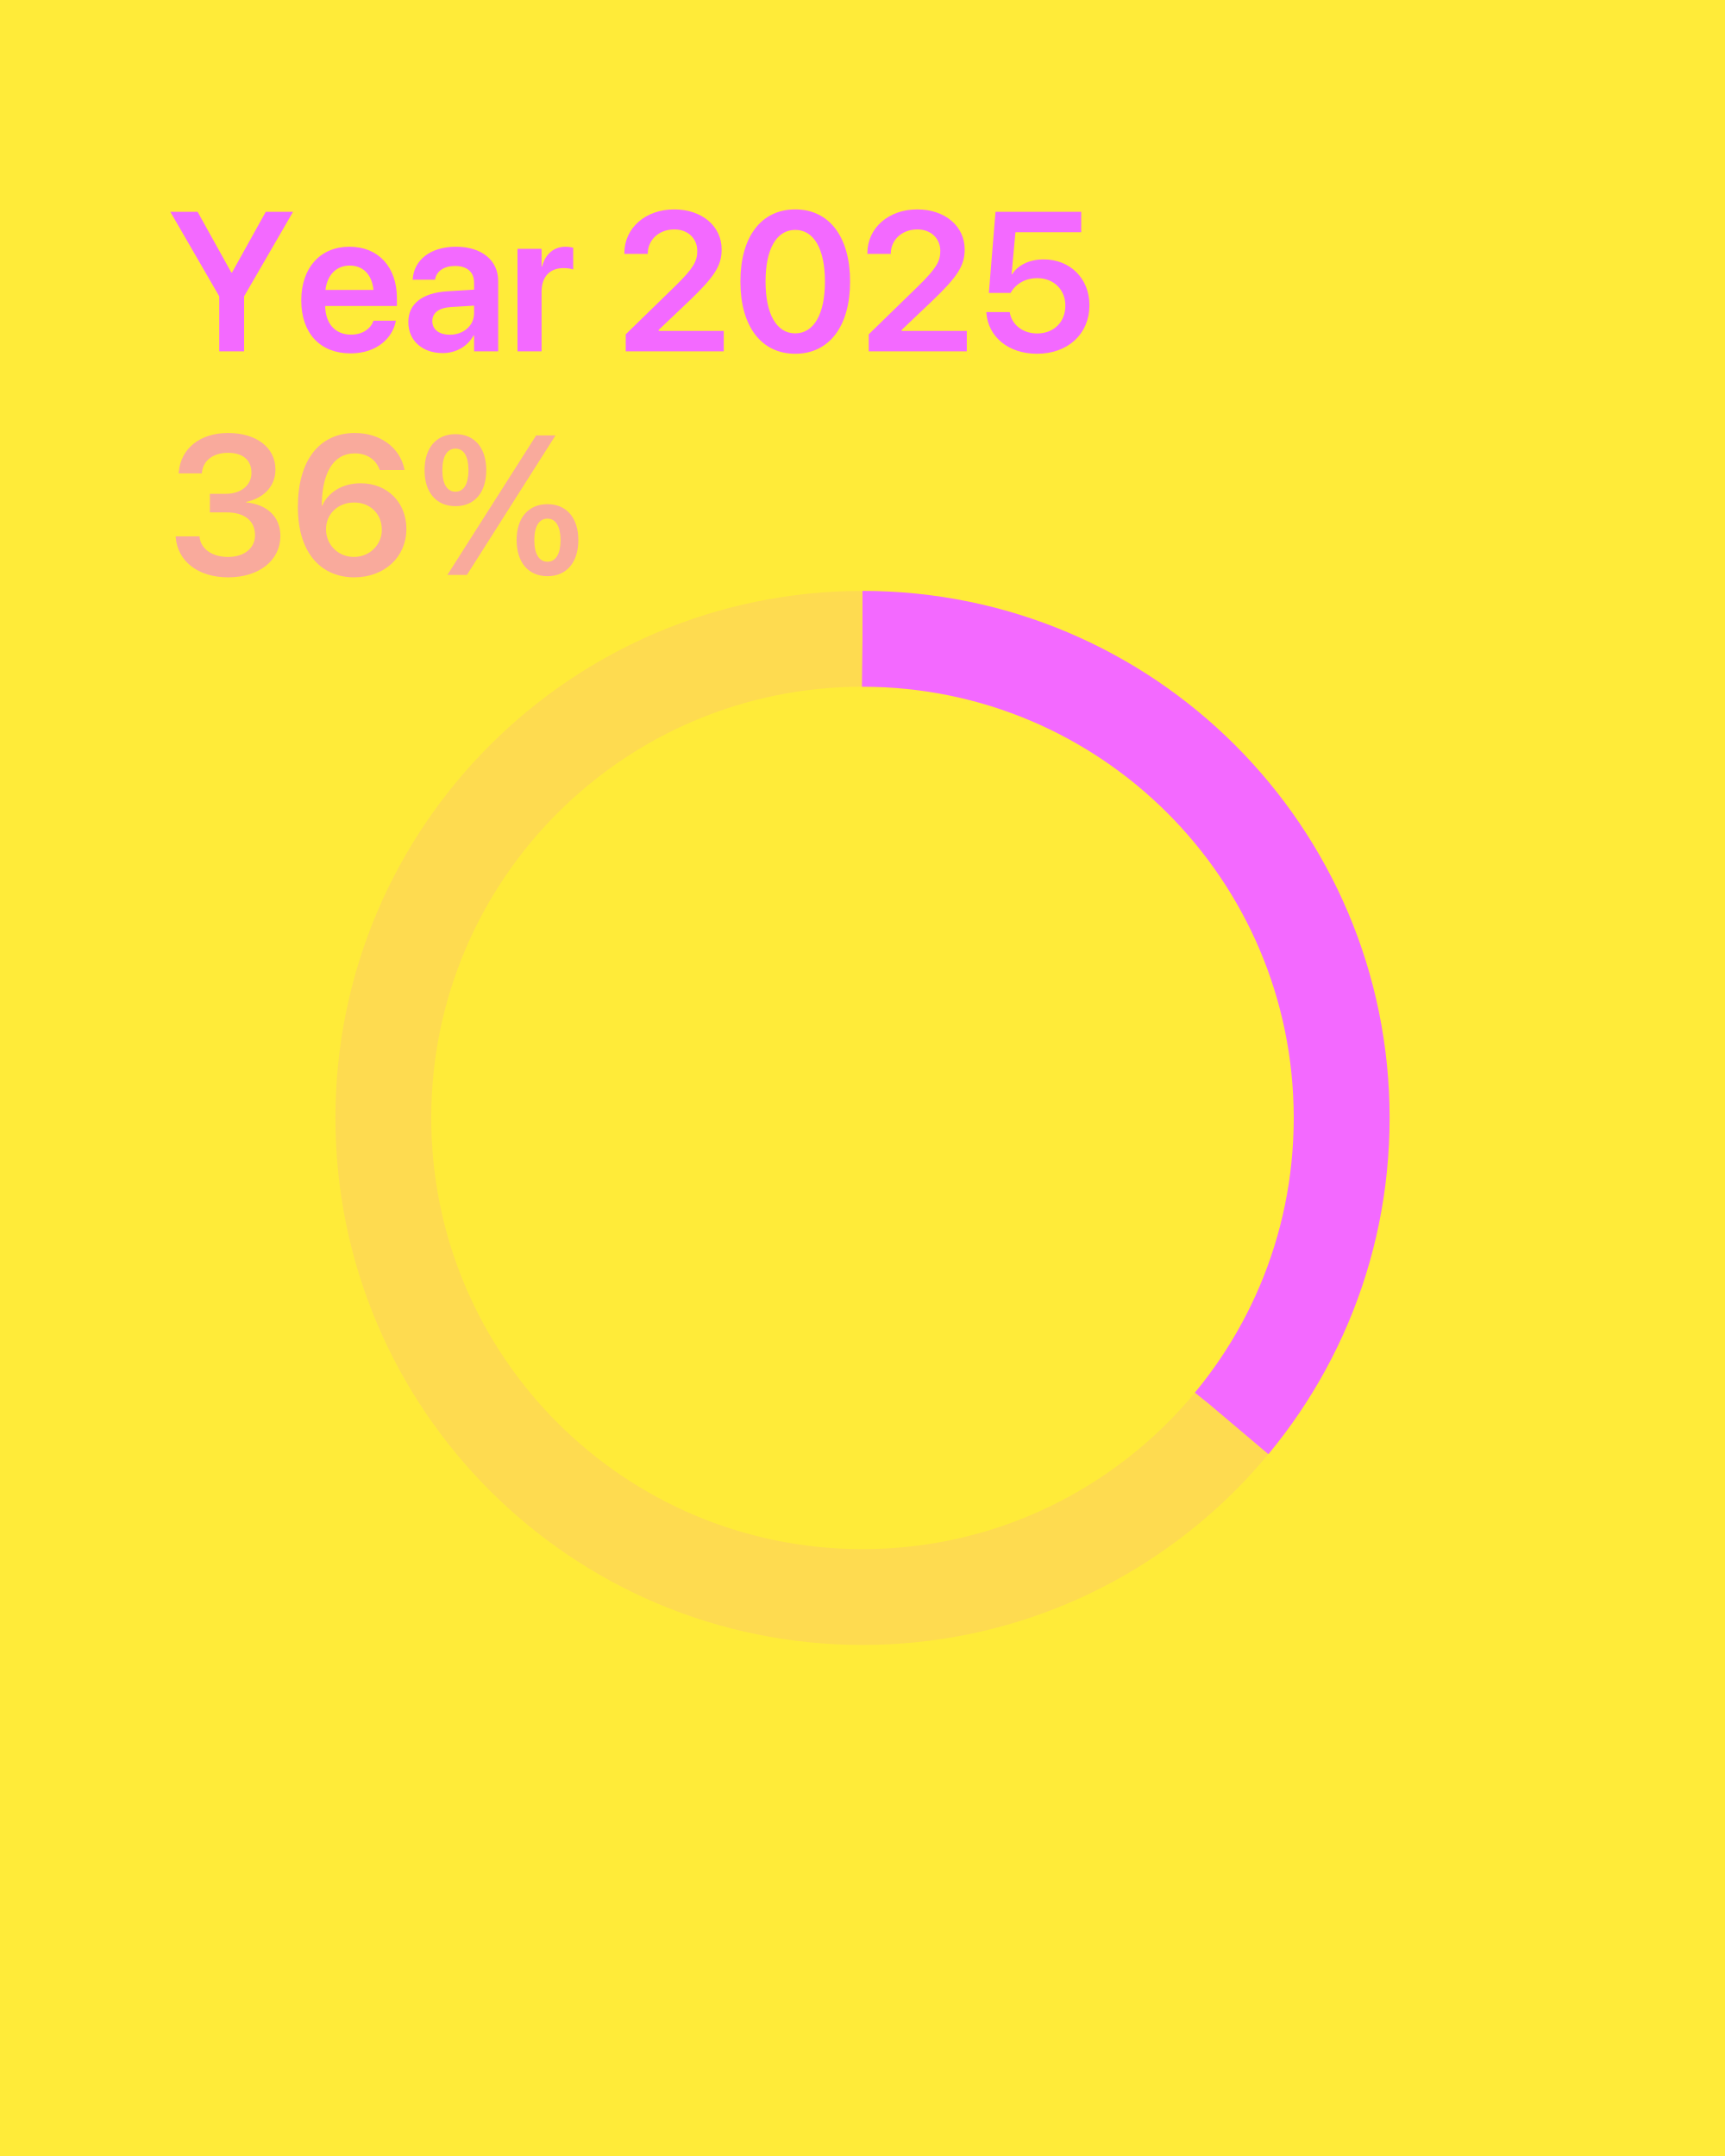
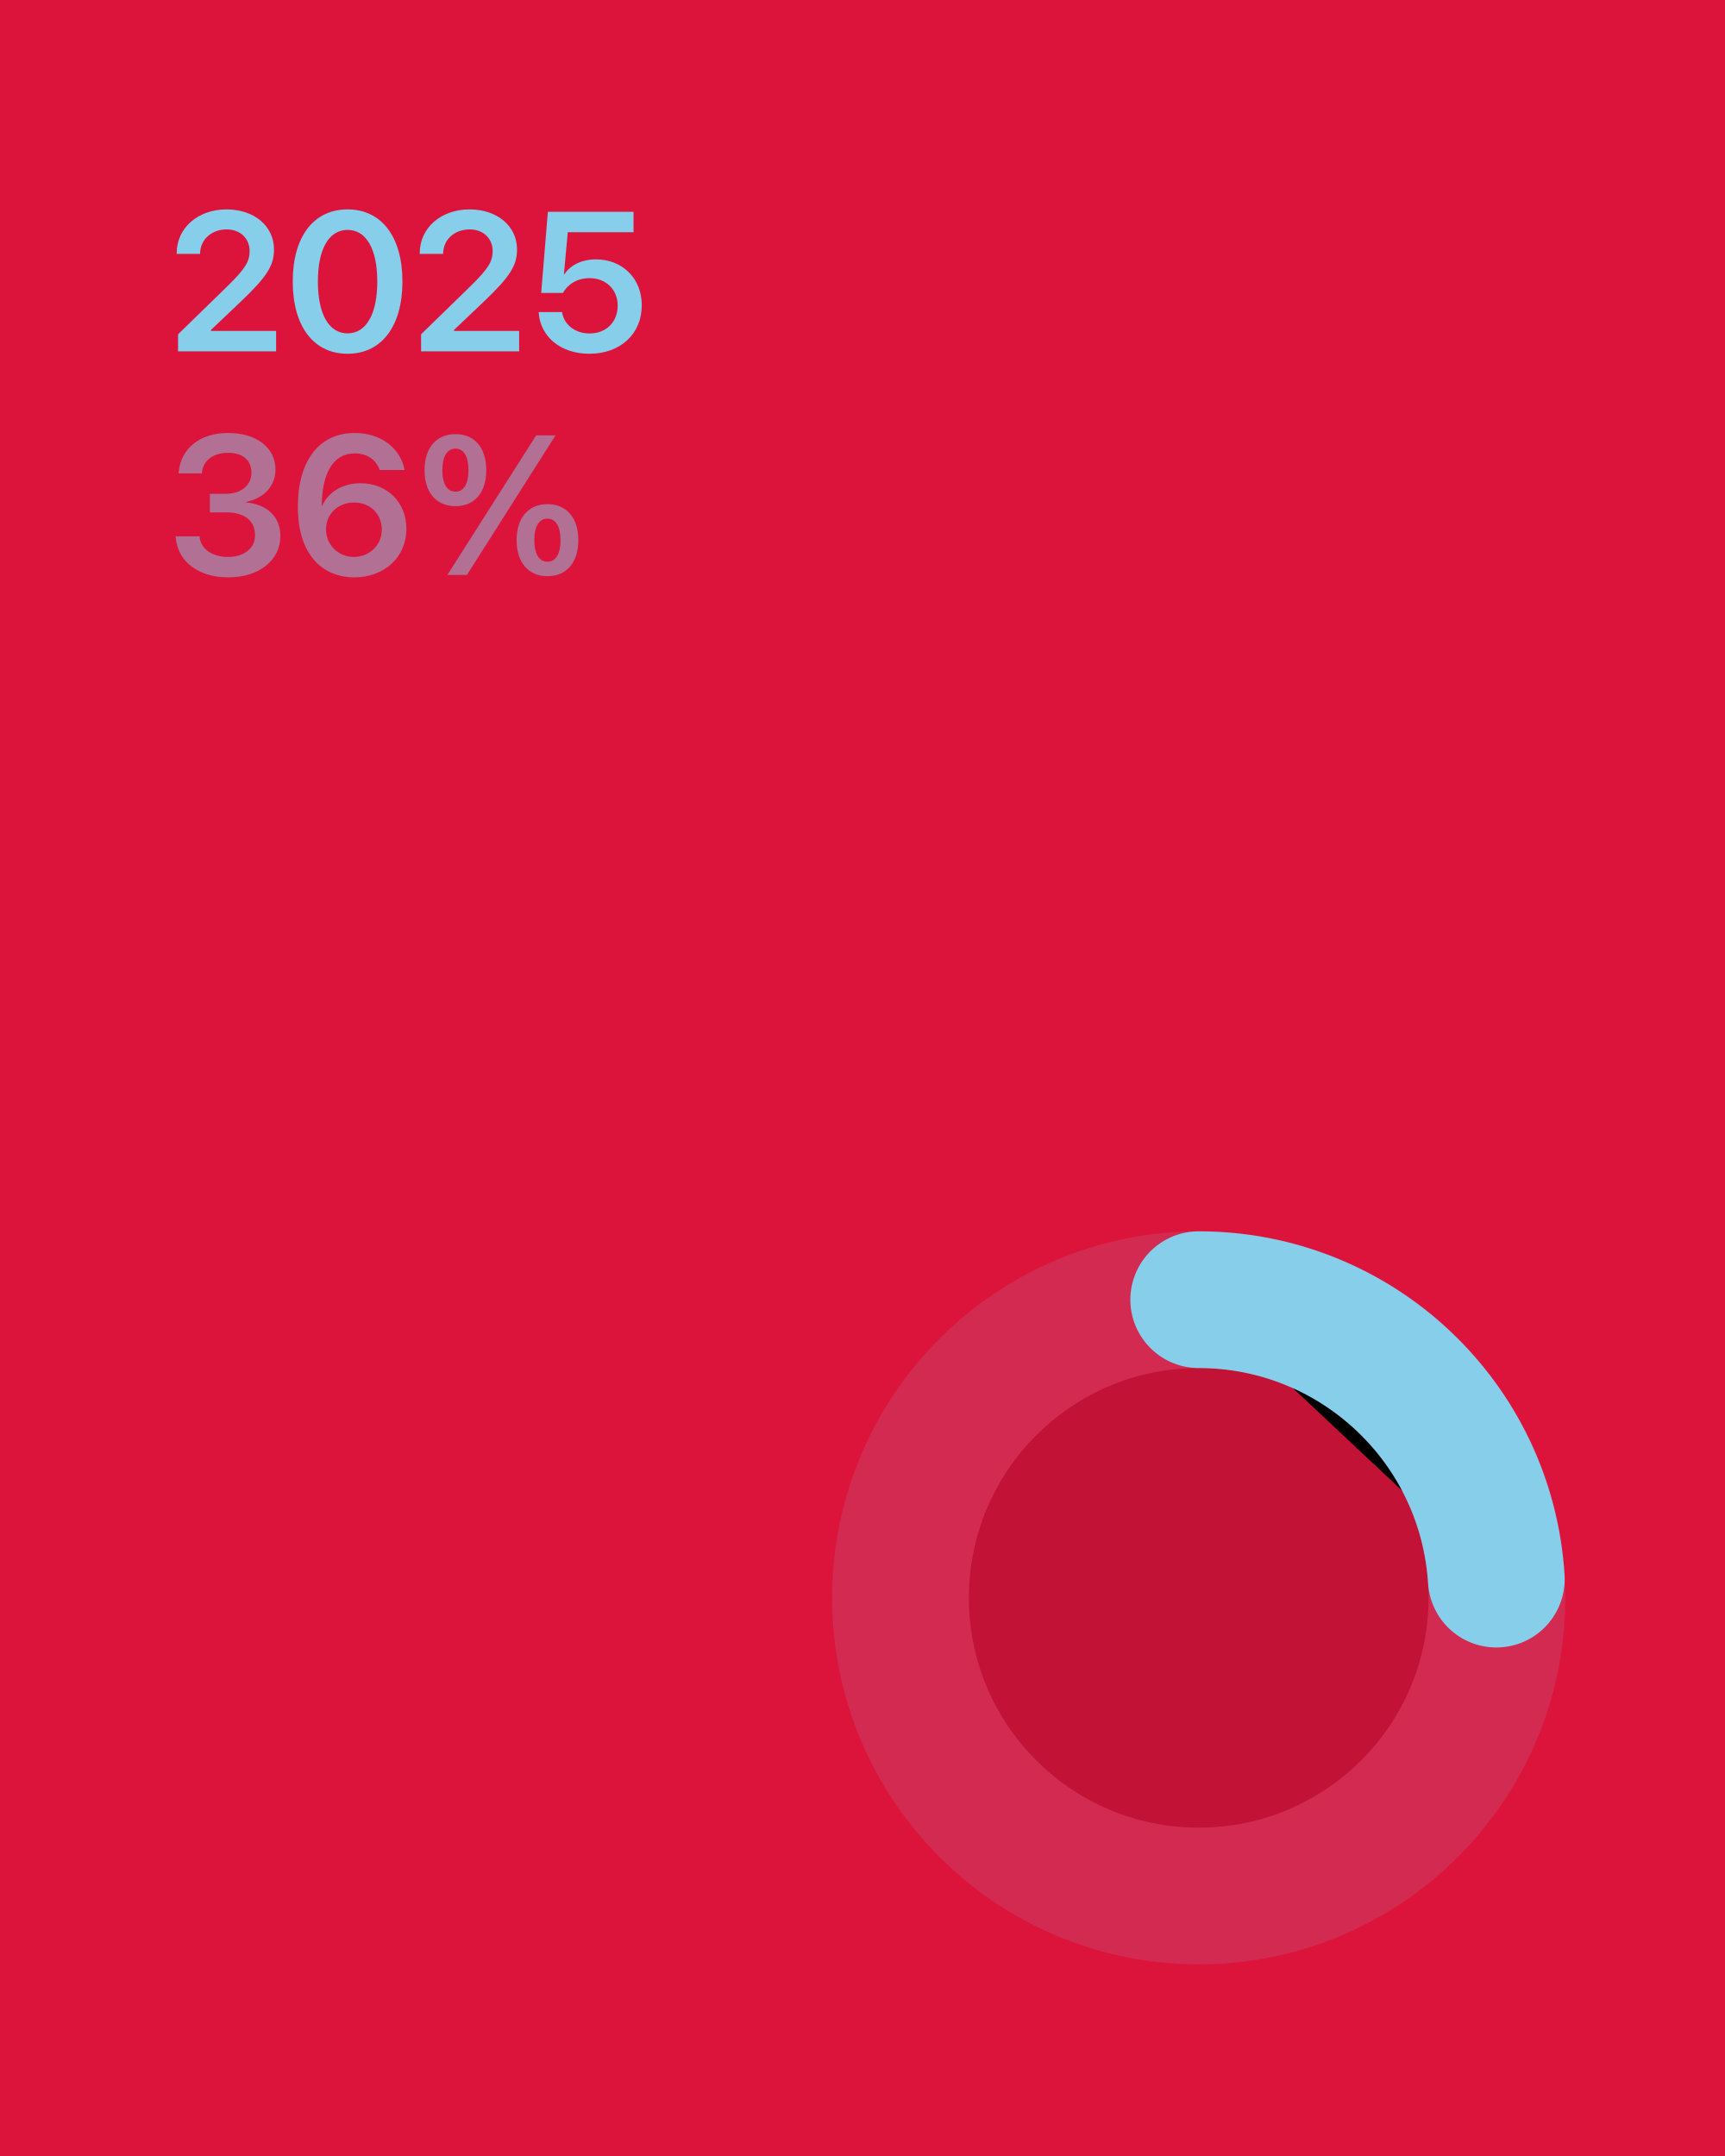
<svg xmlns="http://www.w3.org/2000/svg" viewBox="0 0 1080 1350" width="1080" height="1350">
-   <rect width="1080" height="1350" fill="#FFEB39" />
-   <circle cx="540" cy="700" r="300" fill="none" stroke="#F369FF" stroke-width="60" stroke-opacity="0.12" />
-   <circle cx="540" cy="700" r="300" fill="none" stroke="#F369FF" stroke-width="60" stroke-dasharray="1884.956" stroke-dashoffset="1206.372" transform="rotate(-90 540 700)" />
-   <path d="M137.27 220L152.83 220L152.83 185.55L183.47 132.63L166.39 132.63L145.26 170.65L144.84 170.65L123.71 132.63L106.63 132.63L137.27 185.55ZM219.49 221.27C236.27 221.27 245.71 211.34 247.71 201.47L247.89 200.81L233.78 200.81L233.66 201.23C232.21 205.53 227.30 209.53 219.80 209.53C209.99 209.53 203.81 202.87 203.57 191.60L248.50 191.60L248.50 186.76C248.50 167.38 237.11 154.49 218.77 154.49C200.42 154.49 188.62 167.81 188.62 188.03L188.62 188.09C188.62 208.50 200.24 221.27 219.49 221.27ZM218.95 166.29C226.94 166.29 232.75 171.38 233.84 181.55L203.75 181.55C204.96 171.68 210.96 166.29 218.95 166.29ZM277.13 221.09C285.61 221.09 292.76 216.85 296.45 210.13L296.81 210.13L296.81 220L311.89 220L311.89 175.86C311.89 162.96 301.54 154.49 285.49 154.49C269.20 154.49 259.33 163.03 258.43 174.41L258.37 175.13L272.35 175.13L272.47 174.59C273.44 169.87 277.80 166.54 284.95 166.54C292.57 166.54 296.81 170.47 296.81 176.95L296.81 181.37L280.04 182.40C264.48 183.37 255.64 190.21 255.64 201.59L255.64 201.71C255.64 213.16 264.30 221.09 277.13 221.09ZM270.66 201.11L270.66 201.05C270.66 195.96 274.71 192.75 282.16 192.27L296.81 191.36L296.81 196.21C296.81 203.83 290.27 209.59 281.62 209.59C275.02 209.59 270.66 206.38 270.66 201.11ZM324.00 220L339.07 220L339.07 182.76C339.07 173.26 344.22 167.87 352.76 167.87C355.30 167.87 357.60 168.23 358.87 168.72L358.87 155.09C357.72 154.79 355.97 154.49 354.09 154.49C346.70 154.49 341.38 159.15 339.38 166.90L339.07 166.90L339.07 155.82L324.00 155.82ZM391.75 220L453.14 220L453.14 207.22L412.40 207.22L412.40 206.56L431.65 188.27C447.03 173.50 451.81 166.54 451.81 156.24L451.81 156.12C451.81 141.71 439.58 131.12 422.08 131.12C404.34 131.12 390.90 142.56 390.90 158.54L390.90 158.97L405.55 158.97L405.55 158.54C405.74 150.13 412.52 143.65 422.21 143.65C430.62 143.65 436.49 149.22 436.55 157.03L436.55 157.15C436.55 163.63 434.07 168.05 422.63 179.25L391.75 209.34ZM497.89 221.51C519.26 221.51 532.22 204.14 532.22 176.35L532.22 176.22C532.22 148.43 519.26 131.12 497.89 131.12C476.46 131.12 463.56 148.43 463.56 176.22L463.56 176.35C463.56 204.14 476.46 221.51 497.89 221.51ZM497.89 208.74C486.08 208.74 479.30 196.51 479.30 176.35L479.30 176.22C479.30 156.06 486.08 143.95 497.89 143.95C509.63 143.95 516.48 156.06 516.48 176.22L516.48 176.35C516.48 196.51 509.63 208.74 497.89 208.74ZM543.90 220L605.30 220L605.30 207.22L564.55 207.22L564.55 206.56L583.80 188.27C599.18 173.50 603.97 166.54 603.97 156.24L603.97 156.12C603.97 141.71 591.74 131.12 574.24 131.12C556.50 131.12 543.06 142.56 543.06 158.54L543.06 158.97L557.71 158.97L557.71 158.54C557.89 150.13 564.67 143.65 574.36 143.65C582.78 143.65 588.65 149.22 588.71 157.03L588.71 157.15C588.71 163.63 586.23 168.05 574.78 179.25L543.90 209.34ZM649.26 221.51C668.57 221.51 682.07 209.16 682.07 191.18L682.07 191.06C682.07 174.47 670.08 162.42 653.43 162.42C644.65 162.42 637.45 165.87 633.63 171.74L633.33 171.74L635.75 145.41L676.93 145.41L676.93 132.63L623.28 132.63L619.10 183.43L632.73 183.43C633.76 181.49 635.21 179.80 636.84 178.46C640.17 175.68 644.47 174.17 649.44 174.17C659.67 174.17 667.00 181.31 667.00 191.30L667.00 191.42C667.00 201.65 659.79 208.80 649.38 208.80C640.17 208.80 633.51 203.17 632.24 195.84L632.18 195.42L617.53 195.42L617.59 196.21C618.74 210.68 631.09 221.51 649.26 221.51Z" fill="#F369FF" />
-   <path d="M142.90 361.51C162.22 361.51 175.54 350.86 175.54 335.66L175.54 335.54C175.54 323.43 167 315.80 154.10 314.59L154.10 314.29C164.58 312.11 172.45 304.90 172.45 294.06L172.45 293.94C172.45 280.38 160.76 271.12 142.72 271.12C125.10 271.12 113.17 280.93 111.90 295.70L111.84 296.43L126.37 296.43L126.43 295.82C127.22 288.31 133.52 283.53 142.72 283.53C152.11 283.53 157.43 288.13 157.43 296.00L157.43 296.12C157.43 303.75 151.02 309.20 141.39 309.20L131.40 309.20L131.40 320.83L141.75 320.83C152.89 320.83 159.67 325.91 159.67 335.12L159.67 335.24C159.67 343.17 152.95 348.74 142.84 348.74C132.61 348.74 125.83 343.59 124.98 336.51L124.92 335.84L109.96 335.84L110.03 336.57C111.24 351.22 123.71 361.51 142.90 361.51ZM221.79 361.51C240.63 361.51 254.43 348.86 254.43 331.24L254.43 331.12C254.43 314.71 242.62 302.60 225.79 302.60C213.92 302.60 205.21 308.66 201.75 316.65L201.45 316.65C201.45 315.68 201.45 314.77 201.51 313.86C202.12 297.33 207.99 283.89 222.04 283.89C229.85 283.89 235.24 287.77 237.54 293.76L237.78 294.31L253.28 294.31L253.16 293.64C250.37 280.44 238.32 271.12 222.16 271.12C199.88 271.12 186.50 288.37 186.50 317.25L186.50 317.38C186.50 348.01 202.48 361.51 221.79 361.51ZM204.12 331.48L204.12 331.42C204.12 321.67 211.74 314.65 221.73 314.65C231.72 314.65 239.05 321.73 239.05 331.66L239.05 331.79C239.05 341.23 231.30 348.74 221.55 348.74C211.80 348.74 204.12 341.17 204.12 331.48ZM285.19 316.95C297.18 316.95 304.44 308.29 304.44 294.43L304.44 294.37C304.44 280.50 297.18 271.84 285.19 271.84C273.14 271.84 265.81 280.50 265.81 294.37L265.81 294.43C265.81 308.29 273.14 316.95 285.19 316.95ZM292.33 360L347.79 272.63L335.68 272.63L280.10 360ZM285.19 307.87C279.92 307.87 276.95 303.03 276.95 294.43L276.95 294.37C276.95 285.77 279.92 280.93 285.19 280.93C290.39 280.93 293.30 285.77 293.30 294.37L293.30 294.43C293.30 303.03 290.39 307.87 285.19 307.87ZM342.77 360.79C354.76 360.79 362.08 352.13 362.08 338.20L362.08 338.14C362.08 324.34 354.76 315.68 342.77 315.68C330.78 315.68 323.45 324.34 323.45 338.14L323.45 338.20C323.45 352.13 330.78 360.79 342.77 360.79ZM342.77 351.71C337.50 351.71 334.53 346.86 334.53 338.26L334.53 338.20C334.53 329.61 337.50 324.76 342.77 324.76C347.97 324.76 350.94 329.61 350.94 338.20L350.94 338.26C350.94 346.86 347.97 351.71 342.77 351.71Z" fill="#F369FF" opacity="0.5" />
+   <rect width="1080" height="1350" fill="#DC143C" />
+   <circle opacity="0.12" cx="750.5" cy="1000.5" r="186.692" stroke="#87CEEB" stroke-width="85.617" />
+   <path d="M750.5 813.808 A186.692 186.692 0 0 1 936.824 988.778" stroke="#87CEEB" stroke-width="85.617" stroke-linecap="round" stroke-linejoin="round" />
+   <path d="M111.48 220L172.87 220L172.87 207.22L132.13 207.22L132.13 206.56L151.38 188.27C166.76 173.50 171.54 166.54 171.54 156.24L171.54 156.12C171.54 141.71 159.31 131.12 141.81 131.12C124.07 131.12 110.63 142.56 110.63 158.54L110.63 158.97L125.28 158.97L125.28 158.54C125.46 150.13 132.25 143.65 141.93 143.65C150.35 143.65 156.22 149.22 156.28 157.03L156.28 157.15C156.28 163.63 153.80 168.05 142.36 179.25L111.48 209.34ZM217.62 221.51C238.99 221.51 251.95 204.14 251.95 176.35L251.95 176.22C251.95 148.43 238.99 131.12 217.62 131.12C196.18 131.12 183.29 148.43 183.29 176.22L183.29 176.35C183.29 204.14 196.18 221.51 217.62 221.51ZM217.62 208.74C205.81 208.74 199.03 196.51 199.03 176.35L199.03 176.22C199.03 156.06 205.81 143.95 217.62 143.95C229.36 143.95 236.21 156.06 236.21 176.22L236.21 176.35C236.21 196.51 229.36 208.74 217.62 208.74ZM263.63 220L325.03 220L325.03 207.22L284.28 207.22L284.28 206.56L303.53 188.27C318.91 173.50 323.70 166.54 323.70 156.24L323.70 156.12C323.70 141.71 311.46 131.12 293.97 131.12C276.23 131.12 262.79 142.56 262.79 158.54L262.79 158.97L277.44 158.97L277.44 158.54C277.62 150.13 284.40 143.65 294.09 143.65C302.50 143.65 308.38 149.22 308.44 157.03L308.44 157.15C308.44 163.63 305.96 168.05 294.51 179.25L263.63 209.34ZM368.98 221.51C388.30 221.51 401.80 209.16 401.80 191.18L401.80 191.06C401.80 174.47 389.81 162.42 373.16 162.42C364.38 162.42 357.18 165.87 353.36 171.74L353.06 171.74L355.48 145.41L396.65 145.41L396.65 132.63L343.01 132.63L338.83 183.43L352.46 183.43C353.48 181.49 354.94 179.80 356.57 178.46C359.90 175.68 364.20 174.17 369.17 174.17C379.40 174.17 386.72 181.31 386.72 191.30L386.72 191.42C386.72 201.65 379.52 208.80 369.11 208.80C359.90 208.80 353.24 203.17 351.97 195.84L351.91 195.42L337.26 195.42L337.32 196.21C338.47 210.68 350.82 221.51 368.98 221.51Z" fill="#87CEEB" />
+   <path d="M142.90 361.51C162.22 361.51 175.54 350.86 175.54 335.66L175.54 335.54C175.54 323.43 167 315.80 154.10 314.59L154.10 314.29C164.58 312.11 172.45 304.90 172.45 294.06L172.45 293.94C172.45 280.38 160.76 271.12 142.72 271.12C125.10 271.12 113.17 280.93 111.90 295.70L111.84 296.43L126.37 296.43L126.43 295.82C127.22 288.31 133.52 283.53 142.72 283.53C152.11 283.53 157.43 288.13 157.43 296.00L157.43 296.12C157.43 303.75 151.02 309.20 141.39 309.20L131.40 309.20L131.40 320.83L141.75 320.83C152.89 320.83 159.67 325.91 159.67 335.12L159.67 335.24C159.67 343.17 152.95 348.74 142.84 348.74C132.61 348.74 125.83 343.59 124.98 336.51L124.92 335.84L109.96 335.84L110.03 336.57C111.24 351.22 123.71 361.51 142.90 361.51ZM221.79 361.51C240.63 361.51 254.43 348.86 254.43 331.24L254.43 331.12C254.43 314.71 242.62 302.60 225.79 302.60C213.92 302.60 205.21 308.66 201.75 316.65L201.45 316.65C201.45 315.68 201.45 314.77 201.51 313.86C202.12 297.33 207.99 283.89 222.04 283.89C229.85 283.89 235.24 287.77 237.54 293.76L237.78 294.31L253.28 294.31L253.16 293.64C250.37 280.44 238.32 271.12 222.16 271.12C199.88 271.12 186.50 288.37 186.50 317.25L186.50 317.38C186.50 348.01 202.48 361.51 221.79 361.51ZM204.12 331.48L204.12 331.42C204.12 321.67 211.74 314.65 221.73 314.65C231.72 314.65 239.05 321.73 239.05 331.66L239.05 331.79C239.05 341.23 231.30 348.74 221.55 348.74C211.80 348.74 204.12 341.17 204.12 331.48ZM285.19 316.95C297.18 316.95 304.44 308.29 304.44 294.43L304.44 294.37C304.44 280.50 297.18 271.84 285.19 271.84C273.14 271.84 265.81 280.50 265.81 294.37L265.81 294.43C265.81 308.29 273.14 316.95 285.19 316.95ZM292.33 360L347.79 272.63L335.68 272.63L280.10 360ZM285.19 307.87C279.92 307.87 276.95 303.03 276.95 294.43L276.95 294.37C276.95 285.77 279.92 280.93 285.19 280.93C290.39 280.93 293.30 285.77 293.30 294.37L293.30 294.43C293.30 303.03 290.39 307.87 285.19 307.87ZM342.77 360.79C354.76 360.79 362.08 352.13 362.08 338.20L362.08 338.14C362.08 324.34 354.76 315.68 342.77 315.68C330.78 315.68 323.45 324.34 323.45 338.14L323.45 338.20C323.45 352.13 330.78 360.79 342.77 360.79ZM342.77 351.71C337.50 351.71 334.53 346.86 334.53 338.26L334.53 338.20C334.53 329.61 337.50 324.76 342.77 324.76C347.97 324.76 350.94 329.61 350.94 338.20L350.94 338.26C350.94 346.86 347.97 351.71 342.77 351.71Z" fill="#87CEEB" opacity="0.5" />
</svg>
